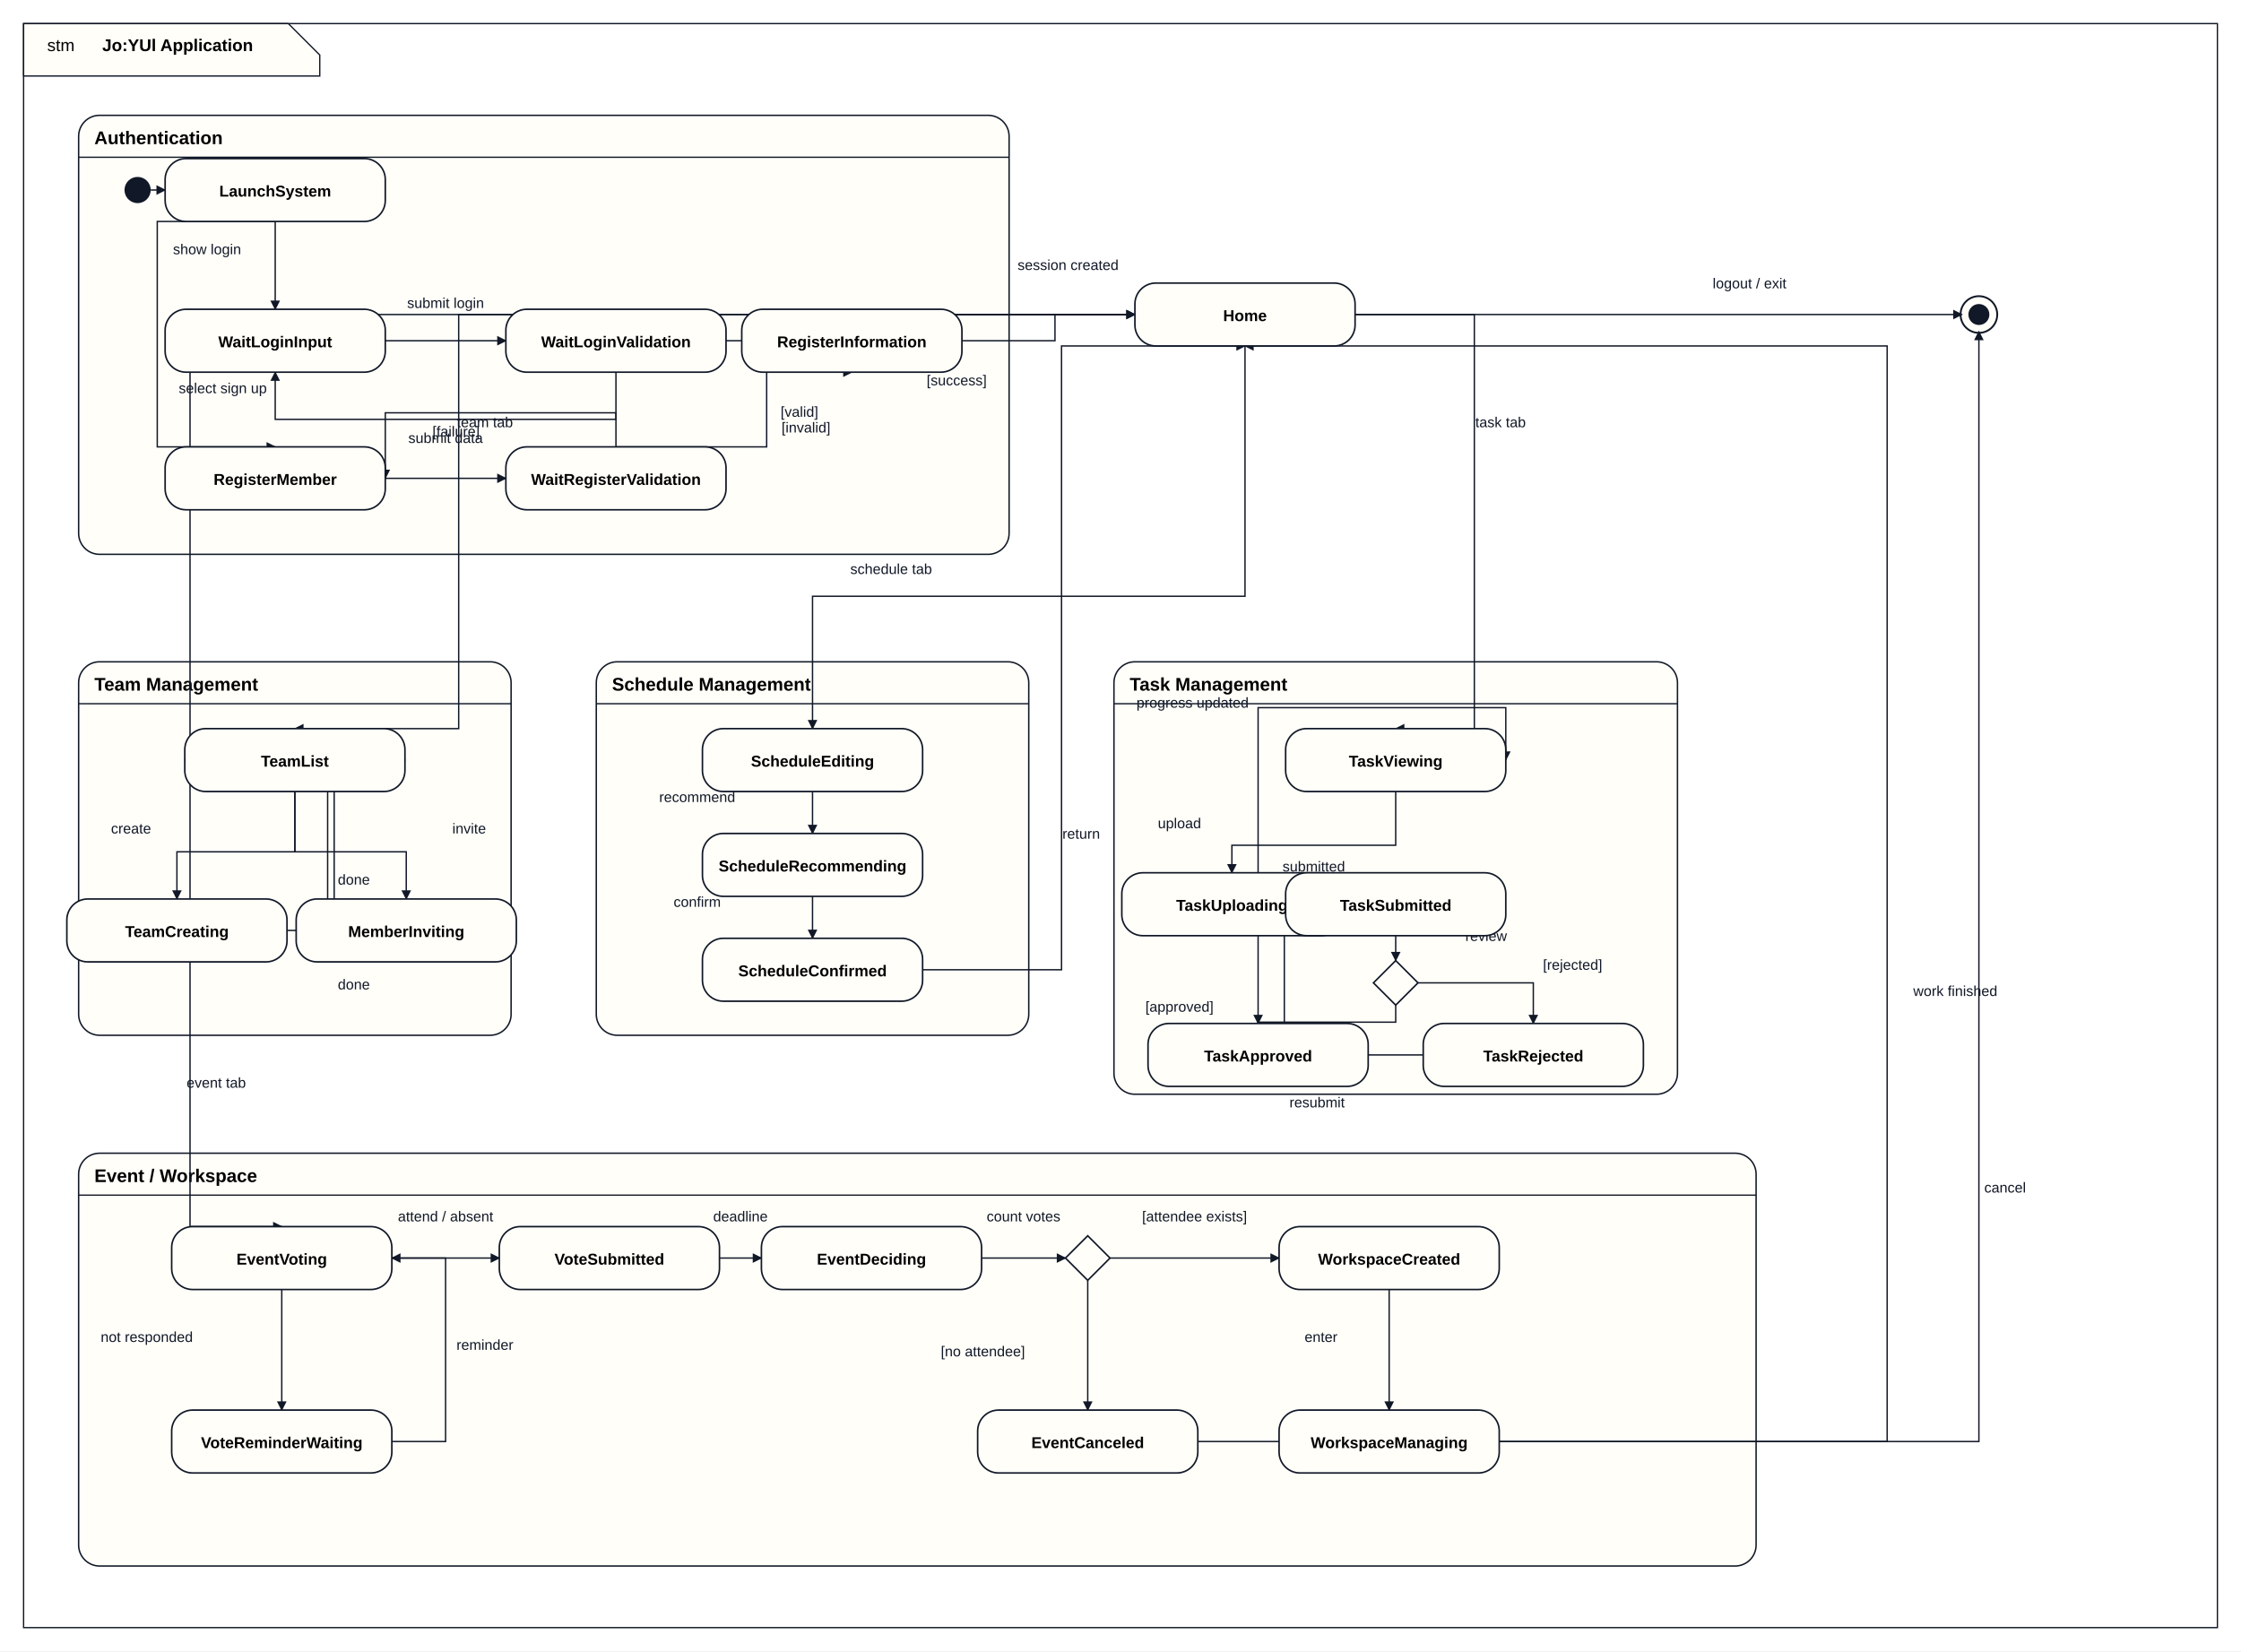
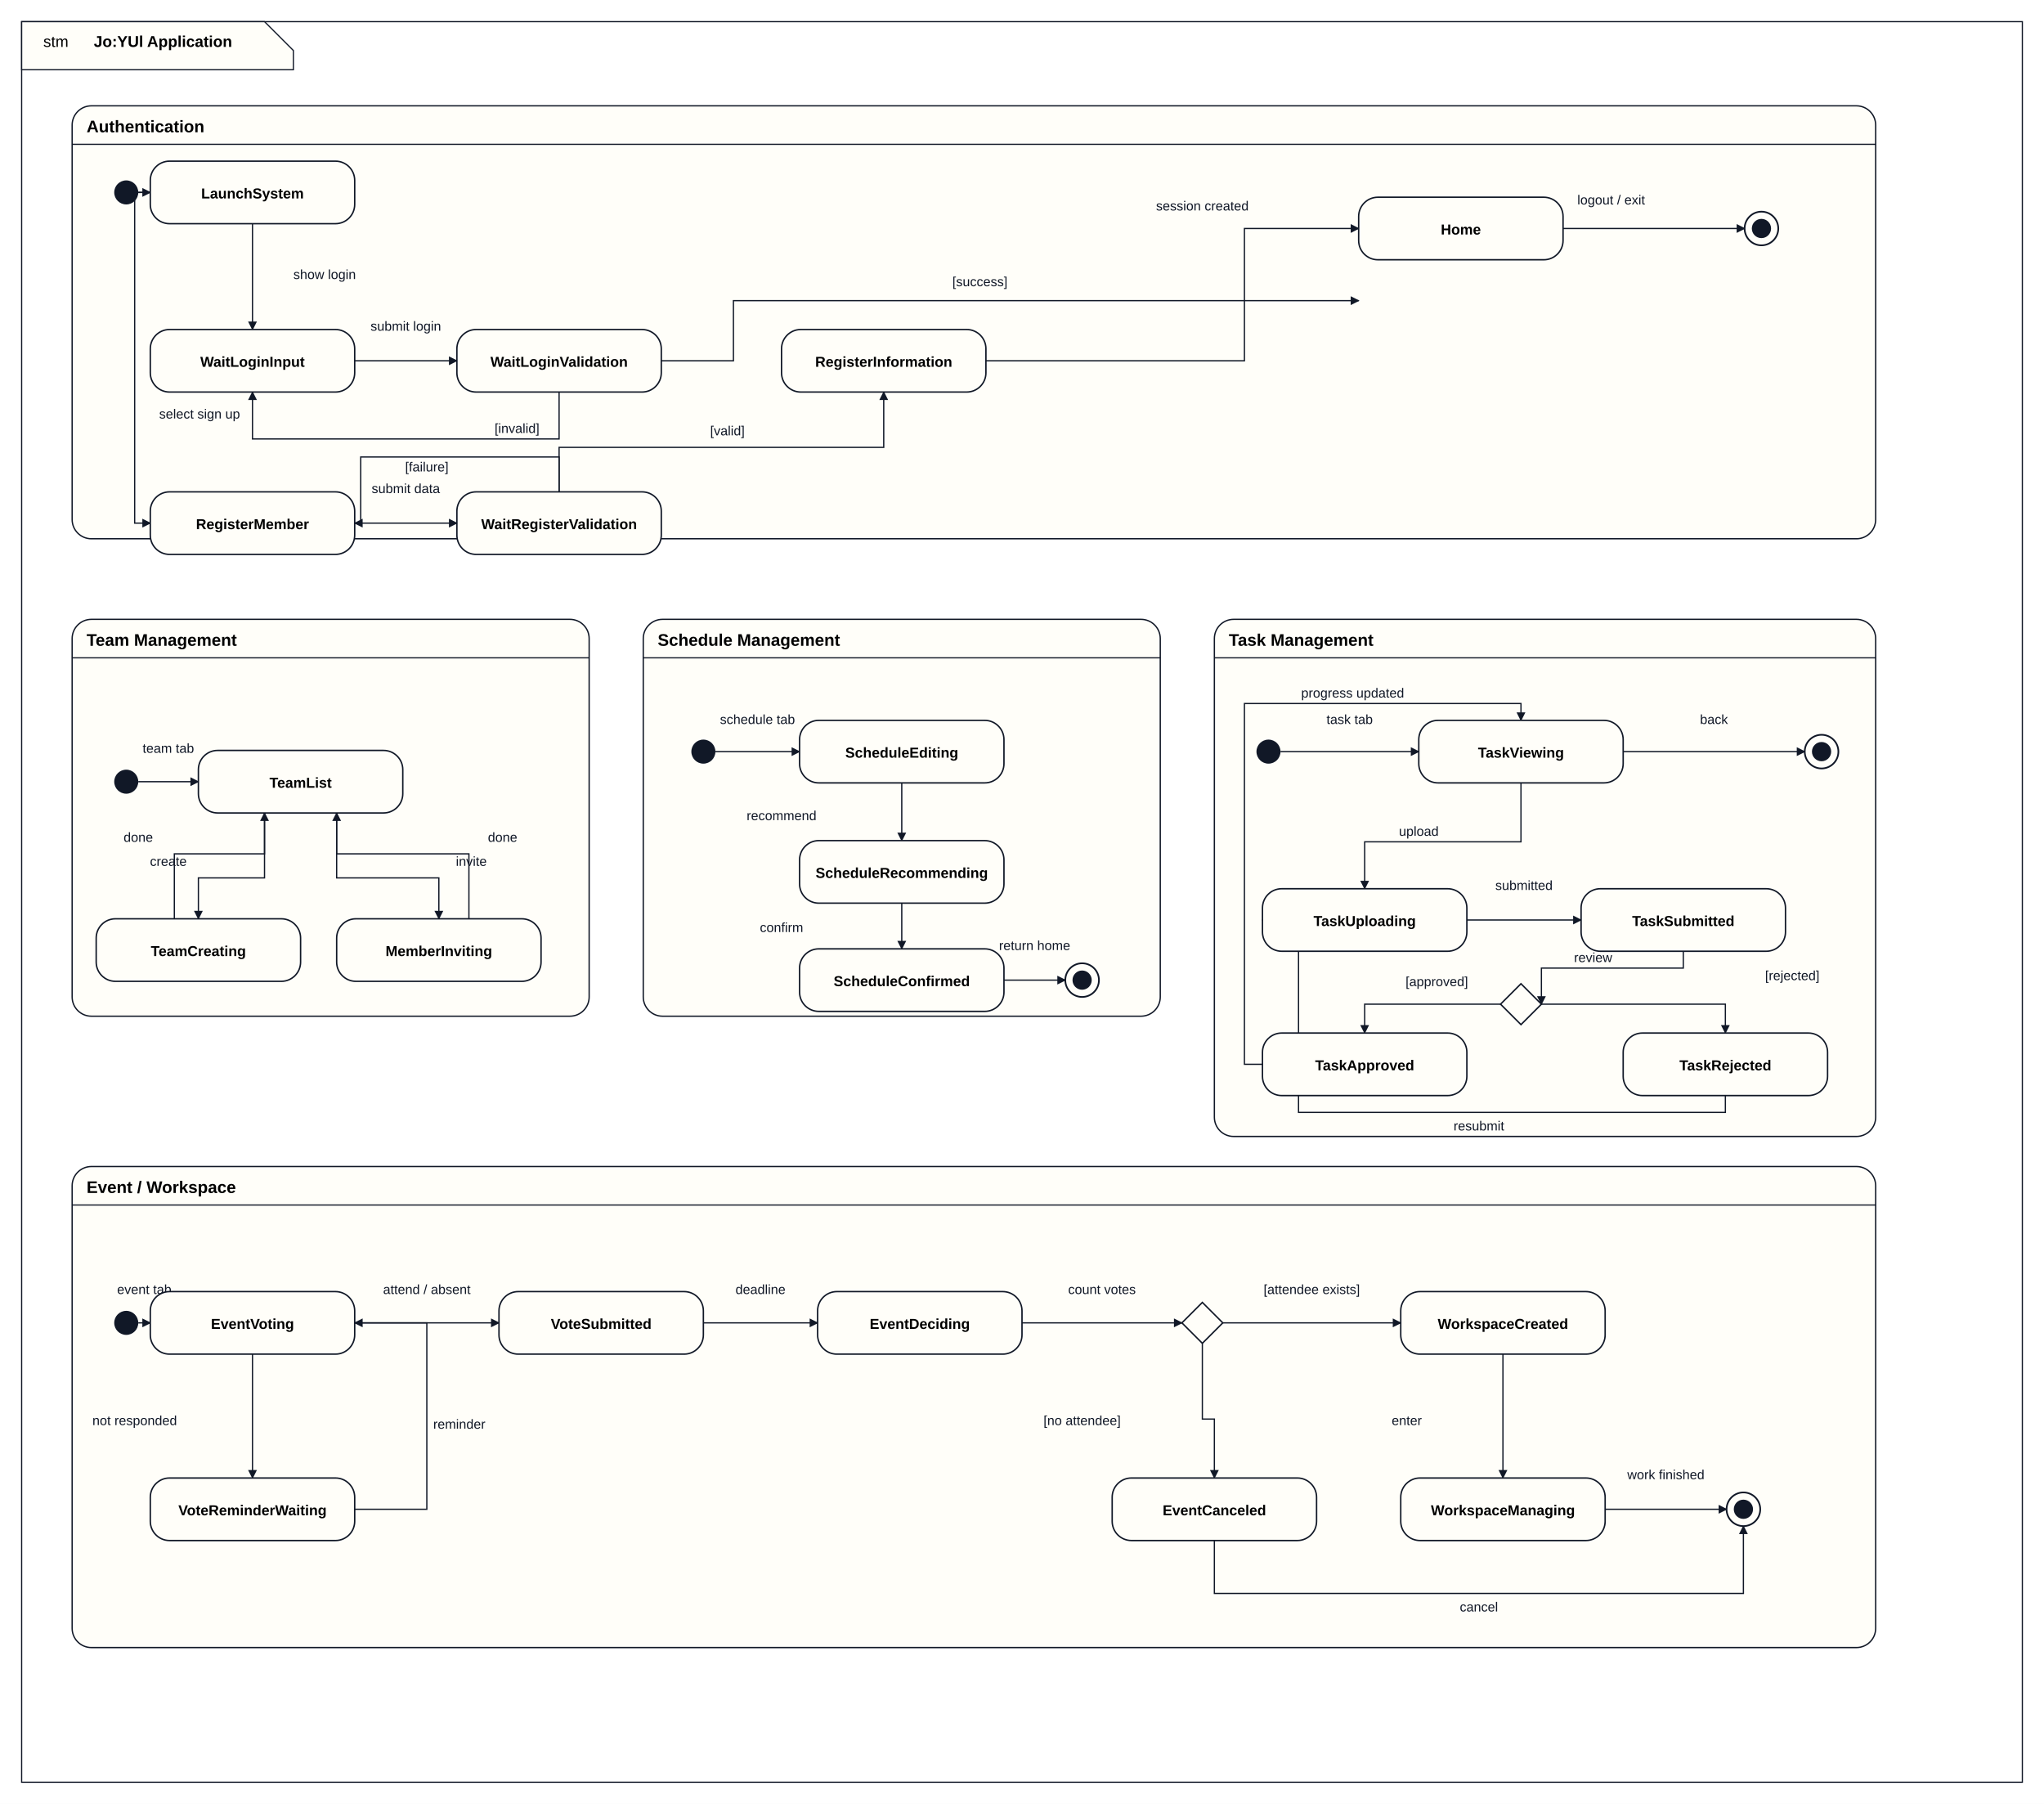
- <svg xmlns="http://www.w3.org/2000/svg" width="1710" height="1260" viewBox="0 0 1710 1260">
+ <svg xmlns="http://www.w3.org/2000/svg" width="1700" height="1500" viewBox="0 0 1700 1500">
  <defs>
    <marker id="arrow" viewBox="0 0 10 10" refX="9" refY="5" markerWidth="7" markerHeight="7" orient="auto">
      <path d="M0 0 L10 5 L0 10 z" fill="#111827" />
    </marker>
    <marker id="hollowArrow" viewBox="0 0 10 10" refX="9" refY="5" markerWidth="7" markerHeight="7" orient="auto">
      <path d="M0 0 L10 5 L0 10 z" fill="#fbfbfb" stroke="#111827" />
    </marker>
    <marker id="diamond" viewBox="0 0 16 10" refX="1" refY="5" markerWidth="11" markerHeight="9" orient="auto">
      <path d="M1 5 L8 1 L15 5 L8 9 z" fill="#111827" stroke="#111827" />
    </marker>
  </defs>
  <rect width="100%" height="100%" fill="#ffffff" />
-   <rect x="18" y="18" width="1674" height="1224" fill="none" stroke="#111827" stroke-width="1" />
+   <rect x="18" y="18" width="1664" height="1464" fill="none" stroke="#111827" stroke-width="1" />
  <path d="M18 18 H220 L244 42 V58 H18 Z" fill="#fffef9" stroke="#111827" stroke-width="1" />
  <text x="36" y="39" font-family="Arial, sans-serif" font-size="13">stm</text>
  <text x="78" y="39" font-family="Arial, sans-serif" font-size="13" font-weight="700">Jo:YUl Application</text>
-   <rect x="60" y="88" width="710" height="335" rx="16" fill="#fffef9" stroke="#111827" stroke-width="1.1" />
-   <line x1="60" y1="120" x2="770" y2="120" stroke="#111827" stroke-width="1" />
+   <rect x="60" y="88" width="1500" height="360" rx="16" fill="#fffef9" stroke="#111827" stroke-width="1.1" />
+   <line x1="60" y1="120" x2="1560" y2="120" stroke="#111827" stroke-width="1" />
  <text x="72" y="110" font-family="Arial, sans-serif" font-size="14" font-weight="700">Authentication</text>
-   <rect x="60" y="505" width="330" height="285" rx="16" fill="#fffef9" stroke="#111827" stroke-width="1.1" />
-   <line x1="60" y1="537" x2="390" y2="537" stroke="#111827" stroke-width="1" />
-   <text x="72" y="527" font-family="Arial, sans-serif" font-size="14" font-weight="700">Team Management</text>
-   <rect x="455" y="505" width="330" height="285" rx="16" fill="#fffef9" stroke="#111827" stroke-width="1.1" />
-   <line x1="455" y1="537" x2="785" y2="537" stroke="#111827" stroke-width="1" />
-   <text x="467" y="527" font-family="Arial, sans-serif" font-size="14" font-weight="700">Schedule Management</text>
-   <rect x="850" y="505" width="430" height="330" rx="16" fill="#fffef9" stroke="#111827" stroke-width="1.1" />
-   <line x1="850" y1="537" x2="1280" y2="537" stroke="#111827" stroke-width="1" />
-   <text x="862" y="527" font-family="Arial, sans-serif" font-size="14" font-weight="700">Task Management</text>
-   <rect x="60" y="880" width="1280" height="315" rx="16" fill="#fffef9" stroke="#111827" stroke-width="1.1" />
-   <line x1="60" y1="912" x2="1340" y2="912" stroke="#111827" stroke-width="1" />
-   <text x="72" y="902" font-family="Arial, sans-serif" font-size="14" font-weight="700">Event / Workspace</text>
-   <circle cx="105" cy="145" r="10" fill="#111827" />
-   <path d="M1065 733 L1082 750 L1065 767 L1048 750 Z" fill="#fffef9" stroke="#111827" stroke-width="1.2" />
-   <path d="M830 943 L847 960 L830 977 L813 960 Z" fill="#fffef9" stroke="#111827" stroke-width="1.2" />
-   <circle cx="1510" cy="240" r="14" fill="#fffef9" stroke="#111827" stroke-width="1.4" />
-   <circle cx="1510" cy="240" r="8" fill="#111827" />
-   <path d="M115 145 H120.5 V145 H126" fill="none" stroke="#111827" stroke-width="1.05" marker-end="url(#arrow)" />
-   <path d="M210 169 V205 H210 V236" fill="none" stroke="#111827" stroke-width="1.05" marker-end="url(#arrow)" />
-   <text x="158" y="194" text-anchor="middle" font-family="Arial, sans-serif" font-size="11" font-weight="400" fill="#111827">show login</text>
-   <path d="M210 169 H120 V341 H210" fill="none" stroke="#111827" stroke-width="1.05" marker-end="url(#arrow)" />
-   <text x="170" y="300" text-anchor="middle" font-family="Arial, sans-serif" font-size="11" font-weight="400" fill="#111827">select sign up</text>
-   <path d="M294 365 H340 V365 H386" fill="none" stroke="#111827" stroke-width="1.05" marker-end="url(#arrow)" />
-   <text x="340" y="338" text-anchor="middle" font-family="Arial, sans-serif" font-size="11" font-weight="400" fill="#111827">submit data</text>
-   <path d="M470 341 V315 H294 V365" fill="none" stroke="#111827" stroke-width="1.05" marker-end="url(#arrow)" />
-   <text x="615" y="330" text-anchor="middle" font-family="Arial, sans-serif" font-size="11" font-weight="400" fill="#111827">[invalid]</text>
-   <path d="M470 341 H585 V284 H650" fill="none" stroke="#111827" stroke-width="1.05" marker-end="url(#arrow)" />
-   <text x="610" y="318" text-anchor="middle" font-family="Arial, sans-serif" font-size="11" font-weight="400" fill="#111827">[valid]</text>
-   <path d="M734 260 H805 V240 H866" fill="none" stroke="#111827" stroke-width="1.05" marker-end="url(#arrow)" />
-   <text x="815" y="206" text-anchor="middle" font-family="Arial, sans-serif" font-size="11" font-weight="400" fill="#111827">session created</text>
-   <path d="M294 260 H340 V260 H386" fill="none" stroke="#111827" stroke-width="1.05" marker-end="url(#arrow)" />
-   <text x="340" y="235" text-anchor="middle" font-family="Arial, sans-serif" font-size="11" font-weight="400" fill="#111827">submit login</text>
-   <path d="M470 284 V320 H210 V284" fill="none" stroke="#111827" stroke-width="1.05" marker-end="url(#arrow)" />
-   <text x="348" y="333" text-anchor="middle" font-family="Arial, sans-serif" font-size="11" font-weight="400" fill="#111827">[failure]</text>
-   <path d="M554 260 H720 V240 H866" fill="none" stroke="#111827" stroke-width="1.05" marker-end="url(#arrow)" />
-   <text x="730" y="294" text-anchor="middle" font-family="Arial, sans-serif" font-size="11" font-weight="400" fill="#111827">[success]</text>
-   <path d="M1034 240 H1335 V240 H1497" fill="none" stroke="#111827" stroke-width="1.05" marker-end="url(#arrow)" />
-   <text x="1335" y="220" text-anchor="middle" font-family="Arial, sans-serif" font-size="11" font-weight="400" fill="#111827">logout / exit</text>
-   <path d="M866 240 H350 V556 H225" fill="none" stroke="#111827" stroke-width="1.05" marker-end="url(#arrow)" />
-   <text x="370" y="326" text-anchor="middle" font-family="Arial, sans-serif" font-size="11" font-weight="400" fill="#111827">team tab</text>
-   <path d="M225 604 V650 H135 V686" fill="none" stroke="#111827" stroke-width="1.05" marker-end="url(#arrow)" />
-   <text x="100" y="636" text-anchor="middle" font-family="Arial, sans-serif" font-size="11" font-weight="400" fill="#111827">create</text>
-   <path d="M219 710 H250 V580 H141" fill="none" stroke="#111827" stroke-width="1.05" marker-end="url(#arrow)" />
-   <text x="270" y="675" text-anchor="middle" font-family="Arial, sans-serif" font-size="11" font-weight="400" fill="#111827">done</text>
-   <path d="M225 604 V650 H310 V686" fill="none" stroke="#111827" stroke-width="1.05" marker-end="url(#arrow)" />
-   <text x="358" y="636" text-anchor="middle" font-family="Arial, sans-serif" font-size="11" font-weight="400" fill="#111827">invite</text>
-   <path d="M226 710 H255 V580 H309" fill="none" stroke="#111827" stroke-width="1.05" marker-end="url(#arrow)" />
-   <text x="270" y="755" text-anchor="middle" font-family="Arial, sans-serif" font-size="11" font-weight="400" fill="#111827">done</text>
-   <path d="M950 264 V455 H620 V556" fill="none" stroke="#111827" stroke-width="1.05" marker-end="url(#arrow)" />
-   <text x="680" y="438" text-anchor="middle" font-family="Arial, sans-serif" font-size="11" font-weight="400" fill="#111827">schedule tab</text>
-   <path d="M620 604 V620 H620 V636" fill="none" stroke="#111827" stroke-width="1.05" marker-end="url(#arrow)" />
-   <text x="532" y="612" text-anchor="middle" font-family="Arial, sans-serif" font-size="11" font-weight="400" fill="#111827">recommend</text>
-   <path d="M620 684 V700 H620 V716" fill="none" stroke="#111827" stroke-width="1.05" marker-end="url(#arrow)" />
-   <text x="532" y="692" text-anchor="middle" font-family="Arial, sans-serif" font-size="11" font-weight="400" fill="#111827">confirm</text>
-   <path d="M704 740 H810 V264 H950" fill="none" stroke="#111827" stroke-width="1.05" marker-end="url(#arrow)" />
-   <text x="825" y="640" text-anchor="middle" font-family="Arial, sans-serif" font-size="11" font-weight="400" fill="#111827">return</text>
-   <path d="M1034 240 H1125 V556 H1065" fill="none" stroke="#111827" stroke-width="1.05" marker-end="url(#arrow)" />
-   <text x="1145" y="326" text-anchor="middle" font-family="Arial, sans-serif" font-size="11" font-weight="400" fill="#111827">task tab</text>
-   <path d="M1065 604 V645 H940 V666" fill="none" stroke="#111827" stroke-width="1.05" marker-end="url(#arrow)" />
-   <text x="900" y="632" text-anchor="middle" font-family="Arial, sans-serif" font-size="11" font-weight="400" fill="#111827">upload</text>
-   <path d="M1024 690 H1002.5 V690 H981" fill="none" stroke="#111827" stroke-width="1.05" marker-end="url(#arrow)" />
-   <text x="1002.5" y="665" text-anchor="middle" font-family="Arial, sans-serif" font-size="11" font-weight="400" fill="#111827">submitted</text>
-   <path d="M1065 714 V725 H1065 V733" fill="none" stroke="#111827" stroke-width="1.05" marker-end="url(#arrow)" />
-   <text x="1134" y="718" text-anchor="middle" font-family="Arial, sans-serif" font-size="11" font-weight="400" fill="#111827">review</text>
-   <path d="M1065 767 V780 H960 V781" fill="none" stroke="#111827" stroke-width="1.05" marker-end="url(#arrow)" />
-   <text x="900" y="772" text-anchor="middle" font-family="Arial, sans-serif" font-size="11" font-weight="400" fill="#111827">[approved]</text>
-   <path d="M1082 750 H1170 V781 H1170" fill="none" stroke="#111827" stroke-width="1.05" marker-end="url(#arrow)" />
-   <text x="1200" y="740" text-anchor="middle" font-family="Arial, sans-serif" font-size="11" font-weight="400" fill="#111827">[rejected]</text>
-   <path d="M1086 805 H980 V690 H1024" fill="none" stroke="#111827" stroke-width="1.05" marker-end="url(#arrow)" />
-   <text x="1005" y="845" text-anchor="middle" font-family="Arial, sans-serif" font-size="11" font-weight="400" fill="#111827">resubmit</text>
-   <path d="M960 781 V540 H1149 V580" fill="none" stroke="#111827" stroke-width="1.05" marker-end="url(#arrow)" />
-   <text x="910" y="540" text-anchor="middle" font-family="Arial, sans-serif" font-size="11" font-weight="400" fill="#111827">progress updated</text>
-   <path d="M866 240 H145 V936 H215" fill="none" stroke="#111827" stroke-width="1.05" marker-end="url(#arrow)" />
-   <text x="165" y="830" text-anchor="middle" font-family="Arial, sans-serif" font-size="11" font-weight="400" fill="#111827">event tab</text>
-   <path d="M215 984 V1035 H215 V1076" fill="none" stroke="#111827" stroke-width="1.05" marker-end="url(#arrow)" />
-   <text x="112" y="1024" text-anchor="middle" font-family="Arial, sans-serif" font-size="11" font-weight="400" fill="#111827">not responded</text>
-   <path d="M299 1100 H340 V960 H299" fill="none" stroke="#111827" stroke-width="1.05" marker-end="url(#arrow)" />
-   <text x="370" y="1030" text-anchor="middle" font-family="Arial, sans-serif" font-size="11" font-weight="400" fill="#111827">reminder</text>
-   <path d="M299 960 H340 V960 H381" fill="none" stroke="#111827" stroke-width="1.05" marker-end="url(#arrow)" />
-   <text x="340" y="932" text-anchor="middle" font-family="Arial, sans-serif" font-size="11" font-weight="400" fill="#111827">attend / absent</text>
-   <path d="M549 960 H565 V960 H581" fill="none" stroke="#111827" stroke-width="1.05" marker-end="url(#arrow)" />
-   <text x="565" y="932" text-anchor="middle" font-family="Arial, sans-serif" font-size="11" font-weight="400" fill="#111827">deadline</text>
-   <path d="M749 960 H781 V960 H813" fill="none" stroke="#111827" stroke-width="1.05" marker-end="url(#arrow)" />
-   <text x="781" y="932" text-anchor="middle" font-family="Arial, sans-serif" font-size="11" font-weight="400" fill="#111827">count votes</text>
-   <path d="M830 977 V1035 H830 V1076" fill="none" stroke="#111827" stroke-width="1.05" marker-end="url(#arrow)" />
-   <text x="750" y="1035" text-anchor="middle" font-family="Arial, sans-serif" font-size="11" font-weight="400" fill="#111827">[no attendee]</text>
-   <path d="M847 960 H911.5 V960 H976" fill="none" stroke="#111827" stroke-width="1.05" marker-end="url(#arrow)" />
-   <text x="911.5" y="932" text-anchor="middle" font-family="Arial, sans-serif" font-size="11" font-weight="400" fill="#111827">[attendee exists]</text>
-   <path d="M1060 984 V1035 H1060 V1076" fill="none" stroke="#111827" stroke-width="1.05" marker-end="url(#arrow)" />
-   <text x="1008" y="1024" text-anchor="middle" font-family="Arial, sans-serif" font-size="11" font-weight="400" fill="#111827">enter</text>
-   <path d="M1144 1100 H1440 V264 H950" fill="none" stroke="#111827" stroke-width="1.05" marker-end="url(#arrow)" />
-   <text x="1492" y="760" text-anchor="middle" font-family="Arial, sans-serif" font-size="11" font-weight="400" fill="#111827">work finished</text>
-   <path d="M914 1100 H1510 V253 H1510" fill="none" stroke="#111827" stroke-width="1.05" marker-end="url(#arrow)" />
-   <text x="1530" y="910" text-anchor="middle" font-family="Arial, sans-serif" font-size="11" font-weight="400" fill="#111827">cancel</text>
-   <rect x="126" y="121" width="168" height="48" rx="16" fill="#fffef9" stroke="#111827" stroke-width="1.2" />
-   <text x="210" y="150" text-anchor="middle" font-family="Arial, sans-serif" font-size="12" font-weight="700">LaunchSystem</text>
-   <rect x="126" y="236" width="168" height="48" rx="16" fill="#fffef9" stroke="#111827" stroke-width="1.2" />
-   <text x="210" y="265" text-anchor="middle" font-family="Arial, sans-serif" font-size="12" font-weight="700">WaitLoginInput</text>
-   <rect x="386" y="236" width="168" height="48" rx="16" fill="#fffef9" stroke="#111827" stroke-width="1.2" />
-   <text x="470" y="265" text-anchor="middle" font-family="Arial, sans-serif" font-size="12" font-weight="700">WaitLoginValidation</text>
-   <rect x="126" y="341" width="168" height="48" rx="16" fill="#fffef9" stroke="#111827" stroke-width="1.2" />
-   <text x="210" y="370" text-anchor="middle" font-family="Arial, sans-serif" font-size="12" font-weight="700">RegisterMember</text>
-   <rect x="386" y="341" width="168" height="48" rx="16" fill="#fffef9" stroke="#111827" stroke-width="1.2" />
-   <text x="470" y="370" text-anchor="middle" font-family="Arial, sans-serif" font-size="12" font-weight="700">WaitRegisterValidation</text>
-   <rect x="566" y="236" width="168" height="48" rx="16" fill="#fffef9" stroke="#111827" stroke-width="1.2" />
-   <text x="650" y="265" text-anchor="middle" font-family="Arial, sans-serif" font-size="12" font-weight="700">RegisterInformation</text>
-   <rect x="866" y="216" width="168" height="48" rx="16" fill="#fffef9" stroke="#111827" stroke-width="1.2" />
-   <text x="950" y="245" text-anchor="middle" font-family="Arial, sans-serif" font-size="12" font-weight="700">Home</text>
-   <rect x="141" y="556" width="168" height="48" rx="16" fill="#fffef9" stroke="#111827" stroke-width="1.2" />
-   <text x="225" y="585" text-anchor="middle" font-family="Arial, sans-serif" font-size="12" font-weight="700">TeamList</text>
-   <rect x="51" y="686" width="168" height="48" rx="16" fill="#fffef9" stroke="#111827" stroke-width="1.2" />
-   <text x="135" y="715" text-anchor="middle" font-family="Arial, sans-serif" font-size="12" font-weight="700">TeamCreating</text>
-   <rect x="226" y="686" width="168" height="48" rx="16" fill="#fffef9" stroke="#111827" stroke-width="1.2" />
-   <text x="310" y="715" text-anchor="middle" font-family="Arial, sans-serif" font-size="12" font-weight="700">MemberInviting</text>
-   <rect x="536" y="556" width="168" height="48" rx="16" fill="#fffef9" stroke="#111827" stroke-width="1.2" />
-   <text x="620" y="585" text-anchor="middle" font-family="Arial, sans-serif" font-size="12" font-weight="700">ScheduleEditing</text>
-   <rect x="536" y="636" width="168" height="48" rx="16" fill="#fffef9" stroke="#111827" stroke-width="1.2" />
-   <text x="620" y="665" text-anchor="middle" font-family="Arial, sans-serif" font-size="12" font-weight="700">ScheduleRecommending</text>
-   <rect x="536" y="716" width="168" height="48" rx="16" fill="#fffef9" stroke="#111827" stroke-width="1.2" />
-   <text x="620" y="745" text-anchor="middle" font-family="Arial, sans-serif" font-size="12" font-weight="700">ScheduleConfirmed</text>
-   <rect x="981" y="556" width="168" height="48" rx="16" fill="#fffef9" stroke="#111827" stroke-width="1.2" />
-   <text x="1065" y="585" text-anchor="middle" font-family="Arial, sans-serif" font-size="12" font-weight="700">TaskViewing</text>
-   <rect x="856" y="666" width="168" height="48" rx="16" fill="#fffef9" stroke="#111827" stroke-width="1.2" />
-   <text x="940" y="695" text-anchor="middle" font-family="Arial, sans-serif" font-size="12" font-weight="700">TaskUploading</text>
-   <rect x="981" y="666" width="168" height="48" rx="16" fill="#fffef9" stroke="#111827" stroke-width="1.2" />
-   <text x="1065" y="695" text-anchor="middle" font-family="Arial, sans-serif" font-size="12" font-weight="700">TaskSubmitted</text>
-   <rect x="876" y="781" width="168" height="48" rx="16" fill="#fffef9" stroke="#111827" stroke-width="1.2" />
-   <text x="960" y="810" text-anchor="middle" font-family="Arial, sans-serif" font-size="12" font-weight="700">TaskApproved</text>
-   <rect x="1086" y="781" width="168" height="48" rx="16" fill="#fffef9" stroke="#111827" stroke-width="1.2" />
-   <text x="1170" y="810" text-anchor="middle" font-family="Arial, sans-serif" font-size="12" font-weight="700">TaskRejected</text>
-   <rect x="131" y="936" width="168" height="48" rx="16" fill="#fffef9" stroke="#111827" stroke-width="1.2" />
-   <text x="215" y="965" text-anchor="middle" font-family="Arial, sans-serif" font-size="12" font-weight="700">EventVoting</text>
-   <rect x="131" y="1076" width="168" height="48" rx="16" fill="#fffef9" stroke="#111827" stroke-width="1.2" />
-   <text x="215" y="1105" text-anchor="middle" font-family="Arial, sans-serif" font-size="12" font-weight="700">VoteReminderWaiting</text>
-   <rect x="381" y="936" width="168" height="48" rx="16" fill="#fffef9" stroke="#111827" stroke-width="1.2" />
-   <text x="465" y="965" text-anchor="middle" font-family="Arial, sans-serif" font-size="12" font-weight="700">VoteSubmitted</text>
-   <rect x="581" y="936" width="168" height="48" rx="16" fill="#fffef9" stroke="#111827" stroke-width="1.2" />
-   <text x="665" y="965" text-anchor="middle" font-family="Arial, sans-serif" font-size="12" font-weight="700">EventDeciding</text>
-   <rect x="746" y="1076" width="168" height="48" rx="16" fill="#fffef9" stroke="#111827" stroke-width="1.2" />
-   <text x="830" y="1105" text-anchor="middle" font-family="Arial, sans-serif" font-size="12" font-weight="700">EventCanceled</text>
-   <rect x="976" y="936" width="168" height="48" rx="16" fill="#fffef9" stroke="#111827" stroke-width="1.2" />
-   <text x="1060" y="965" text-anchor="middle" font-family="Arial, sans-serif" font-size="12" font-weight="700">WorkspaceCreated</text>
-   <rect x="976" y="1076" width="168" height="48" rx="16" fill="#fffef9" stroke="#111827" stroke-width="1.2" />
-   <text x="1060" y="1105" text-anchor="middle" font-family="Arial, sans-serif" font-size="12" font-weight="700">WorkspaceManaging</text>
+   <rect x="60" y="515" width="430" height="330" rx="16" fill="#fffef9" stroke="#111827" stroke-width="1.1" />
+   <line x1="60" y1="547" x2="490" y2="547" stroke="#111827" stroke-width="1" />
+   <text x="72" y="537" font-family="Arial, sans-serif" font-size="14" font-weight="700">Team Management</text>
+   <rect x="535" y="515" width="430" height="330" rx="16" fill="#fffef9" stroke="#111827" stroke-width="1.1" />
+   <line x1="535" y1="547" x2="965" y2="547" stroke="#111827" stroke-width="1" />
+   <text x="547" y="537" font-family="Arial, sans-serif" font-size="14" font-weight="700">Schedule Management</text>
+   <rect x="1010" y="515" width="550" height="430" rx="16" fill="#fffef9" stroke="#111827" stroke-width="1.1" />
+   <line x1="1010" y1="547" x2="1560" y2="547" stroke="#111827" stroke-width="1" />
+   <text x="1022" y="537" font-family="Arial, sans-serif" font-size="14" font-weight="700">Task Management</text>
+   <rect x="60" y="970" width="1500" height="400" rx="16" fill="#fffef9" stroke="#111827" stroke-width="1.1" />
+   <line x1="60" y1="1002" x2="1560" y2="1002" stroke="#111827" stroke-width="1" />
+   <text x="72" y="992" font-family="Arial, sans-serif" font-size="14" font-weight="700">Event / Workspace</text>
+   <path d="M115 160 H120 V160 H125" fill="none" stroke="#111827" stroke-width="1.05" marker-end="url(#arrow)" />
+   <path d="M210 186 V230 H210 V274" fill="none" stroke="#111827" stroke-width="1.05" marker-end="url(#arrow)" />
+   <text x="270" y="232" text-anchor="middle" font-family="Arial, sans-serif" font-size="11" font-weight="400" fill="#111827">show login</text>
+   <path d="M125 160 H112 V435 H125" fill="none" stroke="#111827" stroke-width="1.05" marker-end="url(#arrow)" />
+   <text x="166" y="348" text-anchor="middle" font-family="Arial, sans-serif" font-size="11" font-weight="400" fill="#111827">select sign up</text>
+   <path d="M295 300 H337.5 V300 H380" fill="none" stroke="#111827" stroke-width="1.05" marker-end="url(#arrow)" />
+   <text x="337.5" y="275" text-anchor="middle" font-family="Arial, sans-serif" font-size="11" font-weight="400" fill="#111827">submit login</text>
+   <path d="M465 326 V365 H210 V326" fill="none" stroke="#111827" stroke-width="1.05" marker-end="url(#arrow)" />
+   <text x="355" y="392" text-anchor="middle" font-family="Arial, sans-serif" font-size="11" font-weight="400" fill="#111827">[failure]</text>
+   <path d="M550 300 H610 V250 H1130" fill="none" stroke="#111827" stroke-width="1.05" marker-end="url(#arrow)" />
+   <text x="815" y="238" text-anchor="middle" font-family="Arial, sans-serif" font-size="11" font-weight="400" fill="#111827">[success]</text>
+   <path d="M295 435 H337.5 V435 H380" fill="none" stroke="#111827" stroke-width="1.05" marker-end="url(#arrow)" />
+   <text x="337.5" y="410" text-anchor="middle" font-family="Arial, sans-serif" font-size="11" font-weight="400" fill="#111827">submit data</text>
+   <path d="M465 409 V380 H300 V435 H295" fill="none" stroke="#111827" stroke-width="1.05" marker-end="url(#arrow)" />
+   <text x="430" y="360" text-anchor="middle" font-family="Arial, sans-serif" font-size="11" font-weight="400" fill="#111827">[invalid]</text>
+   <path d="M465 409 V372 H735 V326" fill="none" stroke="#111827" stroke-width="1.05" marker-end="url(#arrow)" />
+   <text x="605" y="362" text-anchor="middle" font-family="Arial, sans-serif" font-size="11" font-weight="400" fill="#111827">[valid]</text>
+   <path d="M820 300 H1035 V190 H1130" fill="none" stroke="#111827" stroke-width="1.05" marker-end="url(#arrow)" />
+   <text x="1000" y="175" text-anchor="middle" font-family="Arial, sans-serif" font-size="11" font-weight="400" fill="#111827">session created</text>
+   <path d="M1300 190 H1375.5 V190 H1451" fill="none" stroke="#111827" stroke-width="1.05" marker-end="url(#arrow)" />
+   <text x="1340" y="170" text-anchor="middle" font-family="Arial, sans-serif" font-size="11" font-weight="400" fill="#111827">logout / exit</text>
+   <path d="M115 650 H140 V650 H165" fill="none" stroke="#111827" stroke-width="1.05" marker-end="url(#arrow)" />
+   <text x="140" y="626" text-anchor="middle" font-family="Arial, sans-serif" font-size="11" font-weight="400" fill="#111827">team tab</text>
+   <path d="M220 676 V730 H165 V764" fill="none" stroke="#111827" stroke-width="1.05" marker-end="url(#arrow)" />
+   <text x="140" y="720" text-anchor="middle" font-family="Arial, sans-serif" font-size="11" font-weight="400" fill="#111827">create</text>
+   <path d="M145 764 V710 H220 V676" fill="none" stroke="#111827" stroke-width="1.05" marker-end="url(#arrow)" />
+   <text x="115" y="700" text-anchor="middle" font-family="Arial, sans-serif" font-size="11" font-weight="400" fill="#111827">done</text>
+   <path d="M280 676 V730 H365 V764" fill="none" stroke="#111827" stroke-width="1.05" marker-end="url(#arrow)" />
+   <text x="392" y="720" text-anchor="middle" font-family="Arial, sans-serif" font-size="11" font-weight="400" fill="#111827">invite</text>
+   <path d="M390 764 V710 H280 V676" fill="none" stroke="#111827" stroke-width="1.05" marker-end="url(#arrow)" />
+   <text x="418" y="700" text-anchor="middle" font-family="Arial, sans-serif" font-size="11" font-weight="400" fill="#111827">done</text>
+   <path d="M595 625 H630 V625 H665" fill="none" stroke="#111827" stroke-width="1.05" marker-end="url(#arrow)" />
+   <text x="630" y="602" text-anchor="middle" font-family="Arial, sans-serif" font-size="11" font-weight="400" fill="#111827">schedule tab</text>
+   <path d="M750 651 V675 H750 V699" fill="none" stroke="#111827" stroke-width="1.05" marker-end="url(#arrow)" />
+   <text x="650" y="682" text-anchor="middle" font-family="Arial, sans-serif" font-size="11" font-weight="400" fill="#111827">recommend</text>
+   <path d="M750 751 V770 H750 V789" fill="none" stroke="#111827" stroke-width="1.05" marker-end="url(#arrow)" />
+   <text x="650" y="775" text-anchor="middle" font-family="Arial, sans-serif" font-size="11" font-weight="400" fill="#111827">confirm</text>
+   <path d="M835 815 H860.5 V815 H886" fill="none" stroke="#111827" stroke-width="1.05" marker-end="url(#arrow)" />
+   <text x="860.5" y="790" text-anchor="middle" font-family="Arial, sans-serif" font-size="11" font-weight="400" fill="#111827">return home</text>
+   <path d="M1065 625 H1122.5 V625 H1180" fill="none" stroke="#111827" stroke-width="1.05" marker-end="url(#arrow)" />
+   <text x="1122.5" y="602" text-anchor="middle" font-family="Arial, sans-serif" font-size="11" font-weight="400" fill="#111827">task tab</text>
+   <path d="M1265 651 V700 H1135 V739" fill="none" stroke="#111827" stroke-width="1.05" marker-end="url(#arrow)" />
+   <text x="1180" y="695" text-anchor="middle" font-family="Arial, sans-serif" font-size="11" font-weight="400" fill="#111827">upload</text>
+   <path d="M1220 765 H1267.5 V765 H1315" fill="none" stroke="#111827" stroke-width="1.05" marker-end="url(#arrow)" />
+   <text x="1267.5" y="740" text-anchor="middle" font-family="Arial, sans-serif" font-size="11" font-weight="400" fill="#111827">submitted</text>
+   <path d="M1400 791 V805 H1282 V835" fill="none" stroke="#111827" stroke-width="1.05" marker-end="url(#arrow)" />
+   <text x="1325" y="800" text-anchor="middle" font-family="Arial, sans-serif" font-size="11" font-weight="400" fill="#111827">review</text>
+   <path d="M1248 835 H1135 V859" fill="none" stroke="#111827" stroke-width="1.05" marker-end="url(#arrow)" />
+   <text x="1195" y="820" text-anchor="middle" font-family="Arial, sans-serif" font-size="11" font-weight="400" fill="#111827">[approved]</text>
+   <path d="M1282 835 H1435 V859" fill="none" stroke="#111827" stroke-width="1.05" marker-end="url(#arrow)" />
+   <text x="1468" y="815" text-anchor="start" font-family="Arial, sans-serif" font-size="11" font-weight="400" fill="#111827">[rejected]</text>
+   <path d="M1435 911 V925 H1080 V765 H1050" fill="none" stroke="#111827" stroke-width="1.05" marker-end="url(#arrow)" />
+   <text x="1230" y="940" text-anchor="middle" font-family="Arial, sans-serif" font-size="11" font-weight="400" fill="#111827">resubmit</text>
+   <path d="M1050 885 H1035 V585 H1265 V599" fill="none" stroke="#111827" stroke-width="1.05" marker-end="url(#arrow)" />
+   <text x="1125" y="580" text-anchor="middle" font-family="Arial, sans-serif" font-size="11" font-weight="400" fill="#111827">progress updated</text>
+   <path d="M1350 625 H1425.5 V625 H1501" fill="none" stroke="#111827" stroke-width="1.05" marker-end="url(#arrow)" />
+   <text x="1425.5" y="602" text-anchor="middle" font-family="Arial, sans-serif" font-size="11" font-weight="400" fill="#111827">back</text>
+   <path d="M115 1100 H120 V1100 H125" fill="none" stroke="#111827" stroke-width="1.05" marker-end="url(#arrow)" />
+   <text x="120" y="1076" text-anchor="middle" font-family="Arial, sans-serif" font-size="11" font-weight="400" fill="#111827">event tab</text>
+   <path d="M295 1100 H355 V1100 H415" fill="none" stroke="#111827" stroke-width="1.05" marker-end="url(#arrow)" />
+   <text x="355" y="1076" text-anchor="middle" font-family="Arial, sans-serif" font-size="11" font-weight="400" fill="#111827">attend / absent</text>
+   <path d="M210 1126 V1180 H210 V1229" fill="none" stroke="#111827" stroke-width="1.05" marker-end="url(#arrow)" />
+   <text x="112" y="1185" text-anchor="middle" font-family="Arial, sans-serif" font-size="11" font-weight="400" fill="#111827">not responded</text>
+   <path d="M295 1255 H355 V1100 H295" fill="none" stroke="#111827" stroke-width="1.05" marker-end="url(#arrow)" />
+   <text x="382" y="1188" text-anchor="middle" font-family="Arial, sans-serif" font-size="11" font-weight="400" fill="#111827">reminder</text>
+   <path d="M585 1100 H632.5 V1100 H680" fill="none" stroke="#111827" stroke-width="1.05" marker-end="url(#arrow)" />
+   <text x="632.5" y="1076" text-anchor="middle" font-family="Arial, sans-serif" font-size="11" font-weight="400" fill="#111827">deadline</text>
+   <path d="M850 1100 H916.5 V1100 H983" fill="none" stroke="#111827" stroke-width="1.05" marker-end="url(#arrow)" />
+   <text x="916.5" y="1076" text-anchor="middle" font-family="Arial, sans-serif" font-size="11" font-weight="400" fill="#111827">count votes</text>
+   <path d="M1000 1117 V1180 H1010 V1229" fill="none" stroke="#111827" stroke-width="1.05" marker-end="url(#arrow)" />
+   <text x="900" y="1185" text-anchor="middle" font-family="Arial, sans-serif" font-size="11" font-weight="400" fill="#111827">[no attendee]</text>
+   <path d="M1017 1100 H1091 V1100 H1165" fill="none" stroke="#111827" stroke-width="1.05" marker-end="url(#arrow)" />
+   <text x="1091" y="1076" text-anchor="middle" font-family="Arial, sans-serif" font-size="11" font-weight="400" fill="#111827">[attendee exists]</text>
+   <path d="M1250 1126 V1180 H1250 V1229" fill="none" stroke="#111827" stroke-width="1.05" marker-end="url(#arrow)" />
+   <text x="1170" y="1185" text-anchor="middle" font-family="Arial, sans-serif" font-size="11" font-weight="400" fill="#111827">enter</text>
+   <path d="M1335 1255 H1385.5 V1255 H1436" fill="none" stroke="#111827" stroke-width="1.05" marker-end="url(#arrow)" />
+   <text x="1385.5" y="1230" text-anchor="middle" font-family="Arial, sans-serif" font-size="11" font-weight="400" fill="#111827">work finished</text>
+   <path d="M1010 1281 V1325 H1450 V1269" fill="none" stroke="#111827" stroke-width="1.05" marker-end="url(#arrow)" />
+   <text x="1230" y="1340" text-anchor="middle" font-family="Arial, sans-serif" font-size="11" font-weight="400" fill="#111827">cancel</text>
+   <rect x="125" y="134" width="170" height="52" rx="16" fill="#fffef9" stroke="#111827" stroke-width="1.2" />
+   <text x="210" y="165" text-anchor="middle" font-family="Arial, sans-serif" font-size="12" font-weight="700">LaunchSystem</text>
+   <rect x="125" y="274" width="170" height="52" rx="16" fill="#fffef9" stroke="#111827" stroke-width="1.2" />
+   <text x="210" y="305" text-anchor="middle" font-family="Arial, sans-serif" font-size="12" font-weight="700">WaitLoginInput</text>
+   <rect x="380" y="274" width="170" height="52" rx="16" fill="#fffef9" stroke="#111827" stroke-width="1.2" />
+   <text x="465" y="305" text-anchor="middle" font-family="Arial, sans-serif" font-size="12" font-weight="700">WaitLoginValidation</text>
+   <rect x="125" y="409" width="170" height="52" rx="16" fill="#fffef9" stroke="#111827" stroke-width="1.2" />
+   <text x="210" y="440" text-anchor="middle" font-family="Arial, sans-serif" font-size="12" font-weight="700">RegisterMember</text>
+   <rect x="380" y="409" width="170" height="52" rx="16" fill="#fffef9" stroke="#111827" stroke-width="1.2" />
+   <text x="465" y="440" text-anchor="middle" font-family="Arial, sans-serif" font-size="12" font-weight="700">WaitRegisterValidation</text>
+   <rect x="650" y="274" width="170" height="52" rx="16" fill="#fffef9" stroke="#111827" stroke-width="1.2" />
+   <text x="735" y="305" text-anchor="middle" font-family="Arial, sans-serif" font-size="12" font-weight="700">RegisterInformation</text>
+   <rect x="1130" y="164" width="170" height="52" rx="16" fill="#fffef9" stroke="#111827" stroke-width="1.2" />
+   <text x="1215" y="195" text-anchor="middle" font-family="Arial, sans-serif" font-size="12" font-weight="700">Home</text>
+   <rect x="165" y="624" width="170" height="52" rx="16" fill="#fffef9" stroke="#111827" stroke-width="1.2" />
+   <text x="250" y="655" text-anchor="middle" font-family="Arial, sans-serif" font-size="12" font-weight="700">TeamList</text>
+   <rect x="80" y="764" width="170" height="52" rx="16" fill="#fffef9" stroke="#111827" stroke-width="1.2" />
+   <text x="165" y="795" text-anchor="middle" font-family="Arial, sans-serif" font-size="12" font-weight="700">TeamCreating</text>
+   <rect x="280" y="764" width="170" height="52" rx="16" fill="#fffef9" stroke="#111827" stroke-width="1.2" />
+   <text x="365" y="795" text-anchor="middle" font-family="Arial, sans-serif" font-size="12" font-weight="700">MemberInviting</text>
+   <rect x="665" y="599" width="170" height="52" rx="16" fill="#fffef9" stroke="#111827" stroke-width="1.2" />
+   <text x="750" y="630" text-anchor="middle" font-family="Arial, sans-serif" font-size="12" font-weight="700">ScheduleEditing</text>
+   <rect x="665" y="699" width="170" height="52" rx="16" fill="#fffef9" stroke="#111827" stroke-width="1.2" />
+   <text x="750" y="730" text-anchor="middle" font-family="Arial, sans-serif" font-size="12" font-weight="700">ScheduleRecommending</text>
+   <rect x="665" y="789" width="170" height="52" rx="16" fill="#fffef9" stroke="#111827" stroke-width="1.2" />
+   <text x="750" y="820" text-anchor="middle" font-family="Arial, sans-serif" font-size="12" font-weight="700">ScheduleConfirmed</text>
+   <rect x="1180" y="599" width="170" height="52" rx="16" fill="#fffef9" stroke="#111827" stroke-width="1.2" />
+   <text x="1265" y="630" text-anchor="middle" font-family="Arial, sans-serif" font-size="12" font-weight="700">TaskViewing</text>
+   <rect x="1050" y="739" width="170" height="52" rx="16" fill="#fffef9" stroke="#111827" stroke-width="1.2" />
+   <text x="1135" y="770" text-anchor="middle" font-family="Arial, sans-serif" font-size="12" font-weight="700">TaskUploading</text>
+   <rect x="1315" y="739" width="170" height="52" rx="16" fill="#fffef9" stroke="#111827" stroke-width="1.2" />
+   <text x="1400" y="770" text-anchor="middle" font-family="Arial, sans-serif" font-size="12" font-weight="700">TaskSubmitted</text>
+   <rect x="1050" y="859" width="170" height="52" rx="16" fill="#fffef9" stroke="#111827" stroke-width="1.2" />
+   <text x="1135" y="890" text-anchor="middle" font-family="Arial, sans-serif" font-size="12" font-weight="700">TaskApproved</text>
+   <rect x="1350" y="859" width="170" height="52" rx="16" fill="#fffef9" stroke="#111827" stroke-width="1.2" />
+   <text x="1435" y="890" text-anchor="middle" font-family="Arial, sans-serif" font-size="12" font-weight="700">TaskRejected</text>
+   <rect x="125" y="1074" width="170" height="52" rx="16" fill="#fffef9" stroke="#111827" stroke-width="1.2" />
+   <text x="210" y="1105" text-anchor="middle" font-family="Arial, sans-serif" font-size="12" font-weight="700">EventVoting</text>
+   <rect x="125" y="1229" width="170" height="52" rx="16" fill="#fffef9" stroke="#111827" stroke-width="1.2" />
+   <text x="210" y="1260" text-anchor="middle" font-family="Arial, sans-serif" font-size="12" font-weight="700">VoteReminderWaiting</text>
+   <rect x="415" y="1074" width="170" height="52" rx="16" fill="#fffef9" stroke="#111827" stroke-width="1.2" />
+   <text x="500" y="1105" text-anchor="middle" font-family="Arial, sans-serif" font-size="12" font-weight="700">VoteSubmitted</text>
+   <rect x="680" y="1074" width="170" height="52" rx="16" fill="#fffef9" stroke="#111827" stroke-width="1.2" />
+   <text x="765" y="1105" text-anchor="middle" font-family="Arial, sans-serif" font-size="12" font-weight="700">EventDeciding</text>
+   <rect x="925" y="1229" width="170" height="52" rx="16" fill="#fffef9" stroke="#111827" stroke-width="1.2" />
+   <text x="1010" y="1260" text-anchor="middle" font-family="Arial, sans-serif" font-size="12" font-weight="700">EventCanceled</text>
+   <rect x="1165" y="1074" width="170" height="52" rx="16" fill="#fffef9" stroke="#111827" stroke-width="1.2" />
+   <text x="1250" y="1105" text-anchor="middle" font-family="Arial, sans-serif" font-size="12" font-weight="700">WorkspaceCreated</text>
+   <rect x="1165" y="1229" width="170" height="52" rx="16" fill="#fffef9" stroke="#111827" stroke-width="1.2" />
+   <text x="1250" y="1260" text-anchor="middle" font-family="Arial, sans-serif" font-size="12" font-weight="700">WorkspaceManaging</text>
+   <circle cx="105" cy="160" r="10" fill="#111827" />
+   <circle cx="1465" cy="190" r="14" fill="#fffef9" stroke="#111827" stroke-width="1.4" />
+   <circle cx="1465" cy="190" r="8" fill="#111827" />
+   <circle cx="105" cy="650" r="10" fill="#111827" />
+   <circle cx="585" cy="625" r="10" fill="#111827" />
+   <circle cx="1055" cy="625" r="10" fill="#111827" />
+   <circle cx="105" cy="1100" r="10" fill="#111827" />
+   <circle cx="900" cy="815" r="14" fill="#fffef9" stroke="#111827" stroke-width="1.4" />
+   <circle cx="900" cy="815" r="8" fill="#111827" />
+   <path d="M1265 818 L1282 835 L1265 852 L1248 835 Z" fill="#fffef9" stroke="#111827" stroke-width="1.2" />
+   <circle cx="1515" cy="625" r="14" fill="#fffef9" stroke="#111827" stroke-width="1.4" />
+   <circle cx="1515" cy="625" r="8" fill="#111827" />
+   <path d="M1000 1083 L1017 1100 L1000 1117 L983 1100 Z" fill="#fffef9" stroke="#111827" stroke-width="1.2" />
+   <circle cx="1450" cy="1255" r="14" fill="#fffef9" stroke="#111827" stroke-width="1.4" />
+   <circle cx="1450" cy="1255" r="8" fill="#111827" />
</svg>
